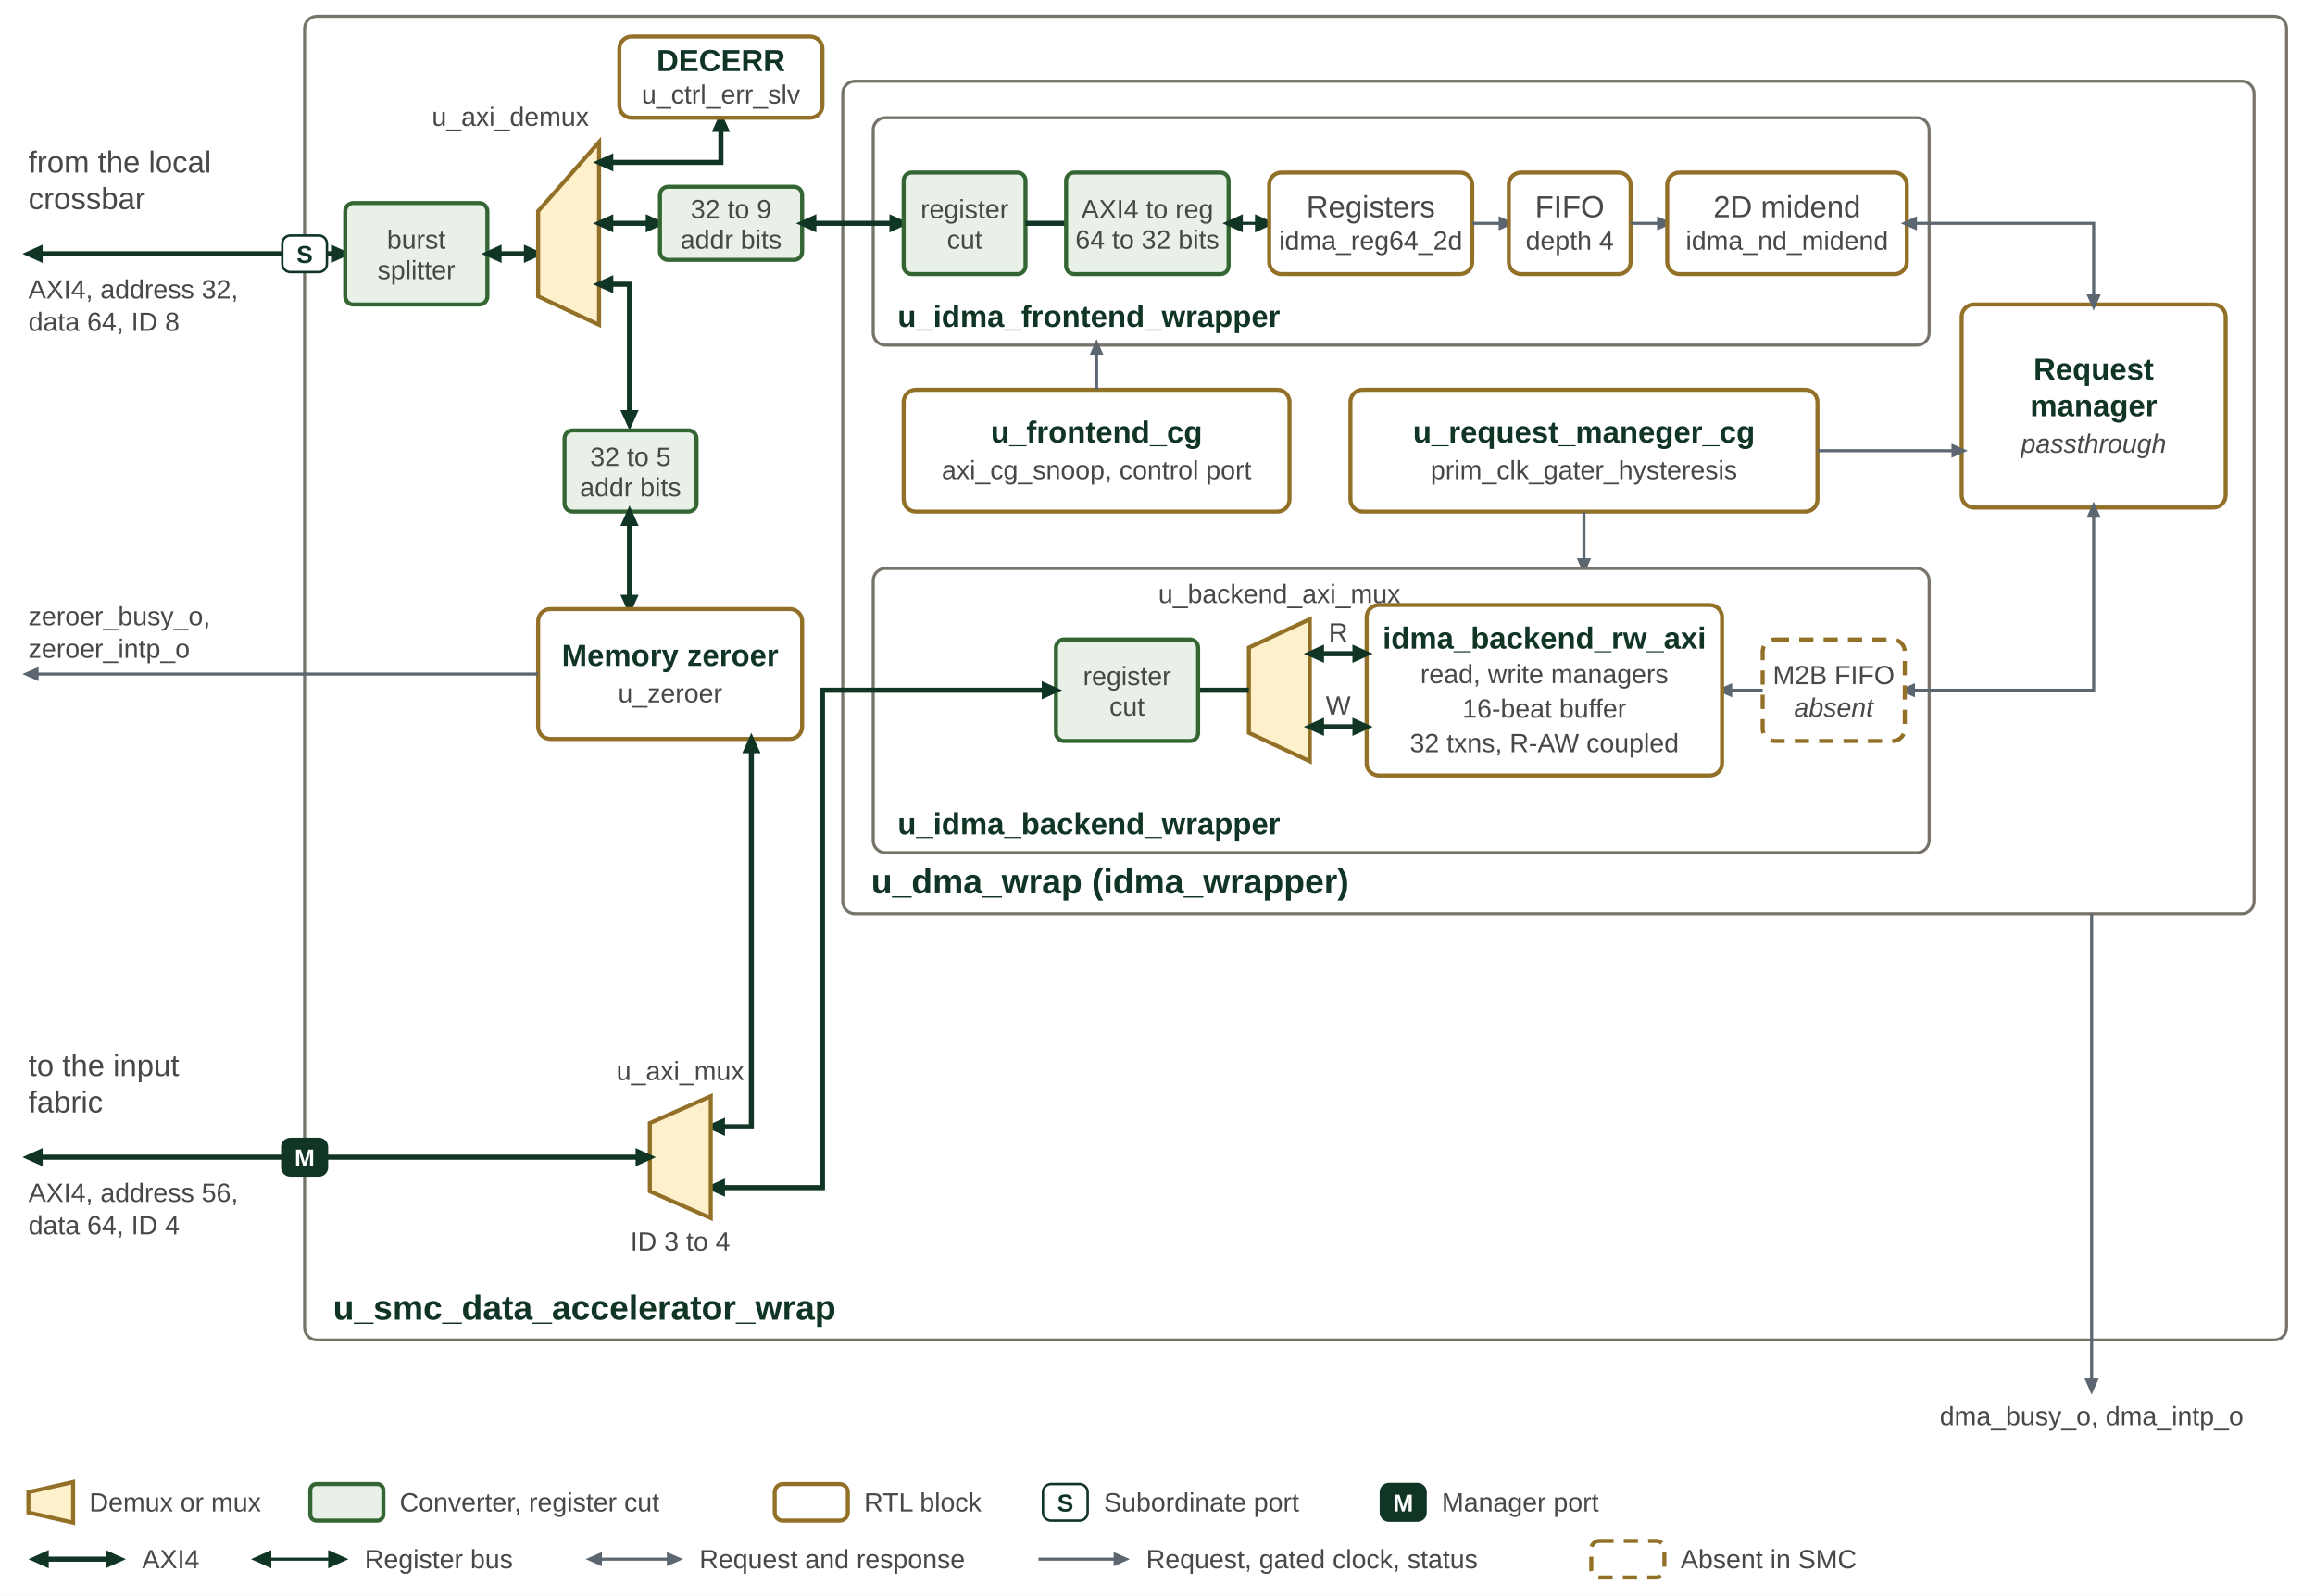
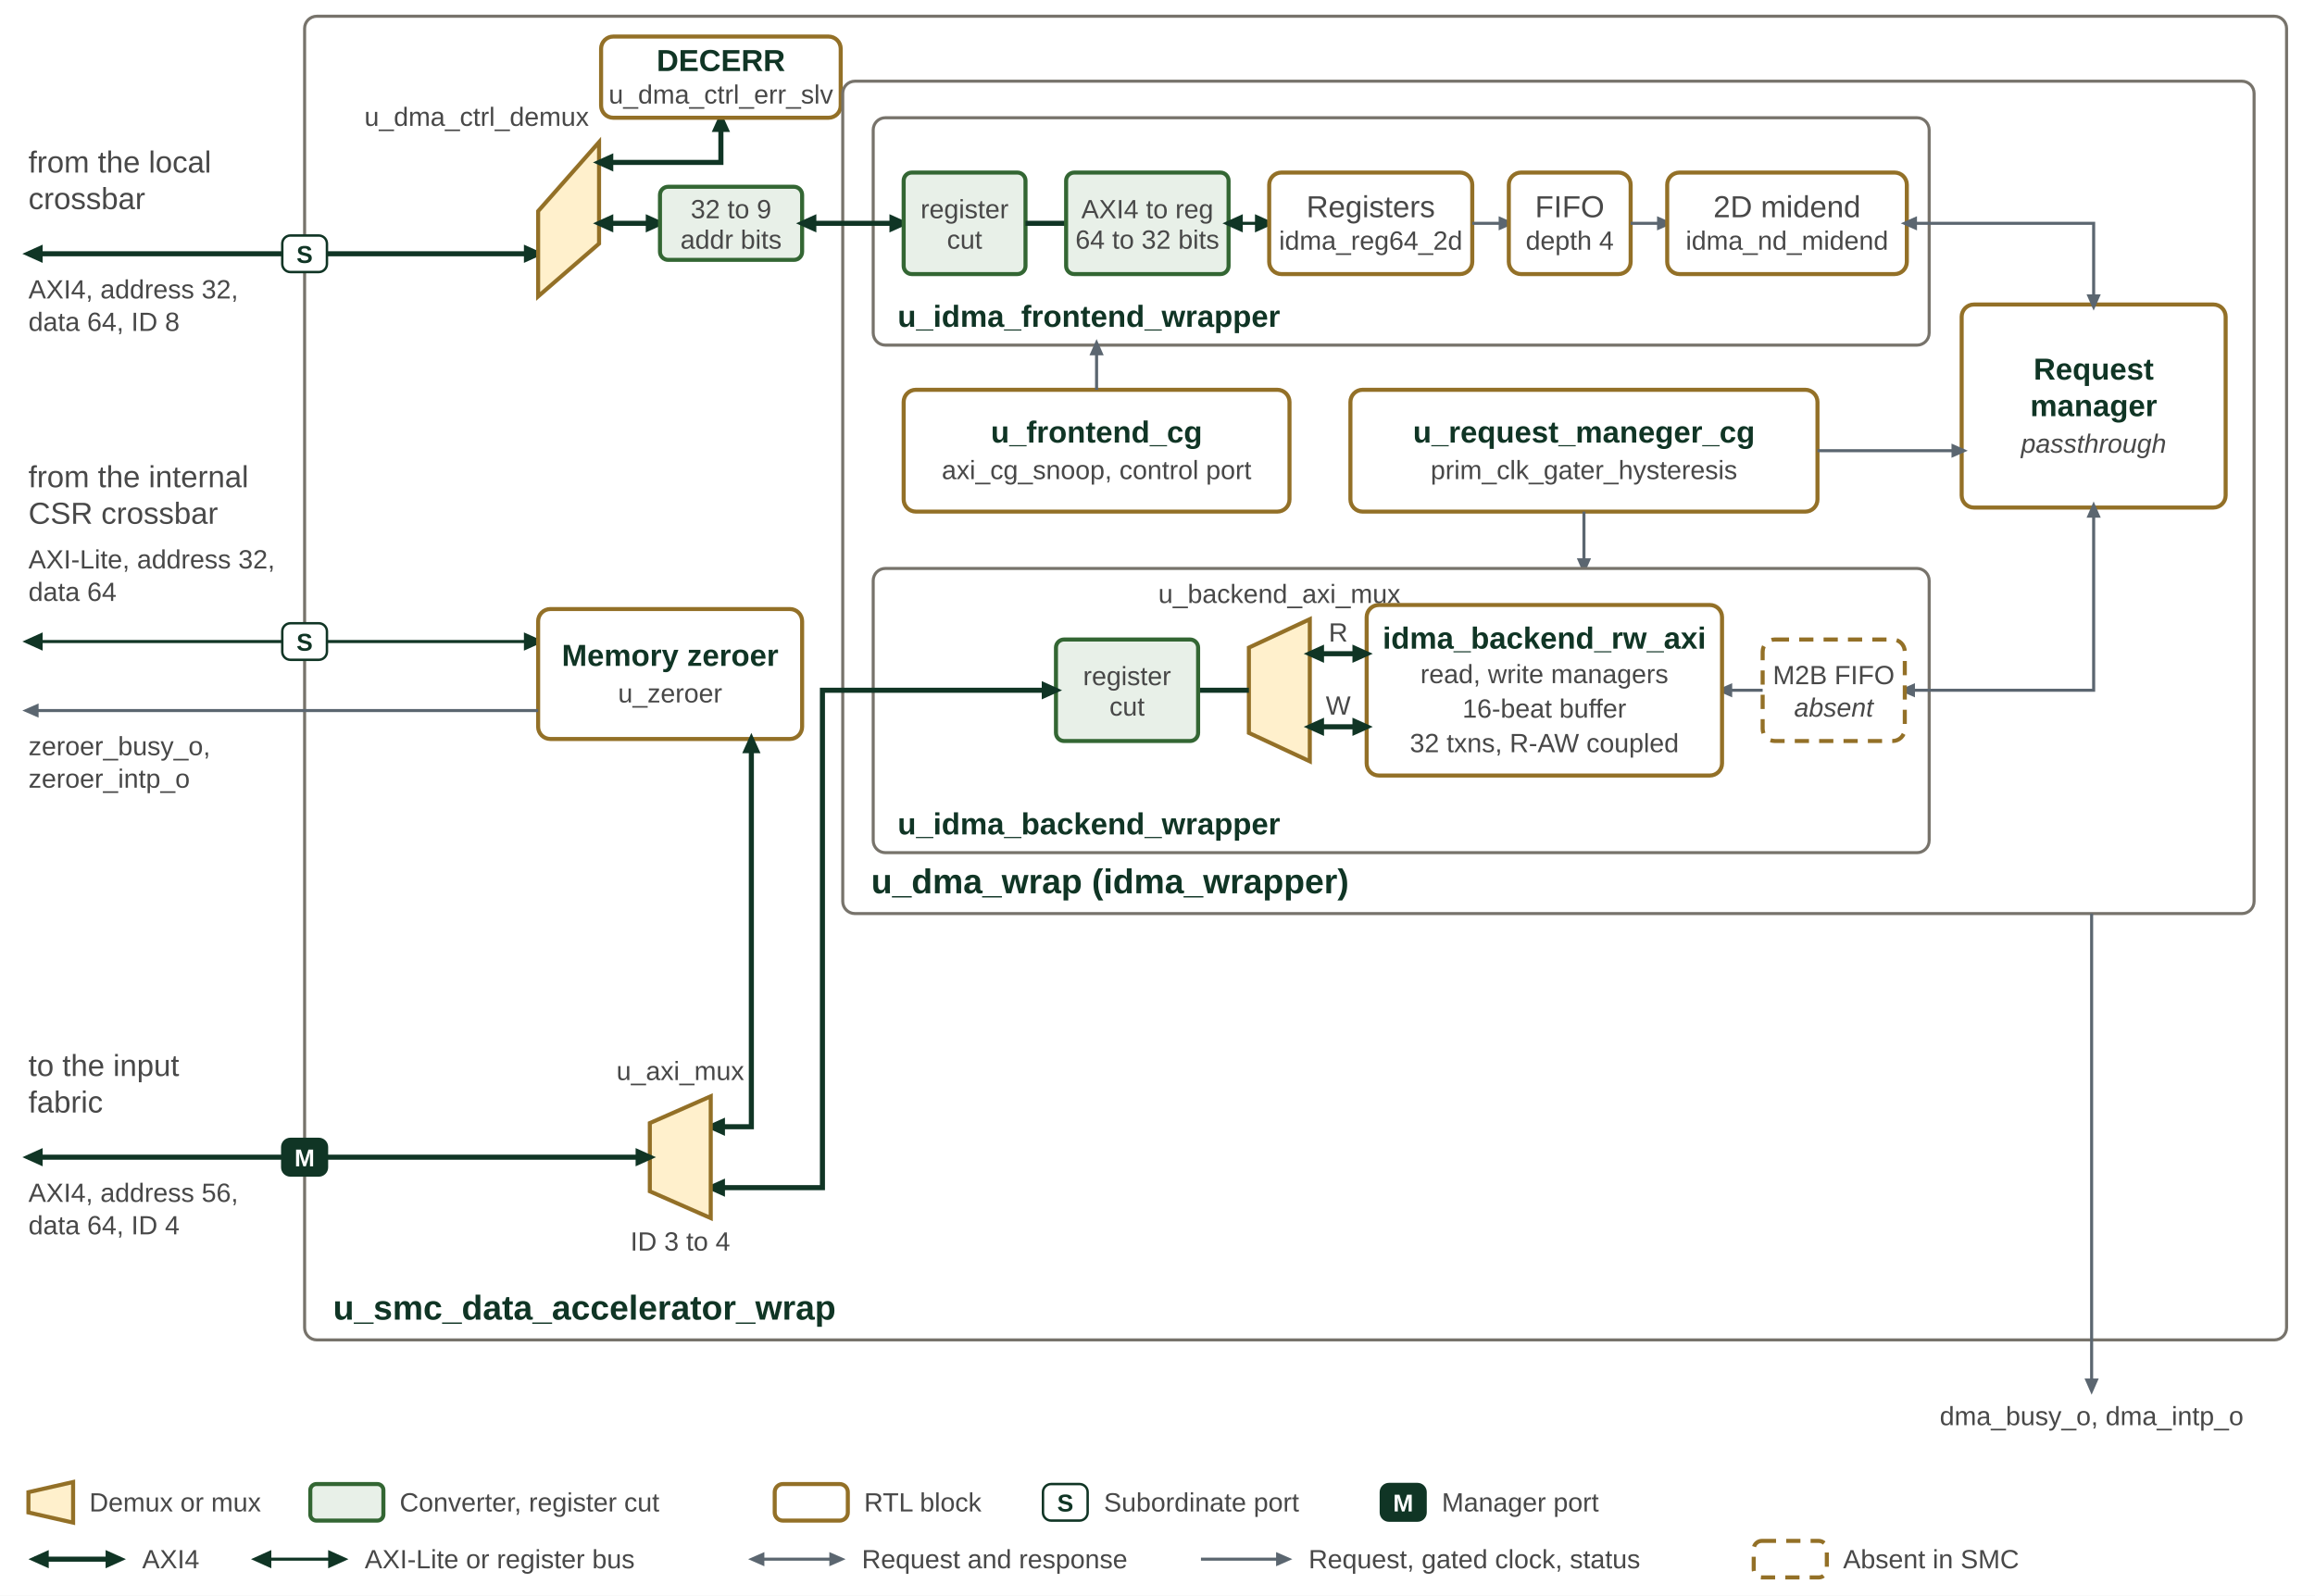
<svg xmlns="http://www.w3.org/2000/svg" width="1140" height="786" viewBox="0 0 1140 786" role="img" aria-labelledby="title desc">
  <defs>
    <marker id="ae" markerUnits="userSpaceOnUse" markerWidth="10" markerHeight="9" refX="7" refY="4.5" orient="auto">
      <path d="M0,0 L10,4.5 L0,9 Z" fill="#103525" />
    </marker>
    <marker id="as" markerUnits="userSpaceOnUse" markerWidth="10" markerHeight="9" refX="3" refY="4.5" orient="auto">
      <path d="M10,0 L0,4.5 L10,9 Z" fill="#103525" />
    </marker>
    <marker id="ge" markerUnits="userSpaceOnUse" markerWidth="8" markerHeight="7" refX="5" refY="3.5" orient="auto">
      <path d="M0,0 L8,3.5 L0,7 Z" fill="#5b6670" />
    </marker>
    <marker id="gs" markerUnits="userSpaceOnUse" markerWidth="8" markerHeight="7" refX="3" refY="3.5" orient="auto">
      <path d="M8,0 L0,3.5 L8,7 Z" fill="#5b6670" />
    </marker>
    <marker id="je" markerUnits="userSpaceOnUse" markerWidth="8" markerHeight="7" refX="5" refY="3.5" orient="auto">
      <path d="M0,0 L8,3.5 L0,7 Z" fill="#42759b" />
    </marker>
    <marker id="js" markerUnits="userSpaceOnUse" markerWidth="8" markerHeight="7" refX="3" refY="3.5" orient="auto">
      <path d="M8,0 L0,3.5 L8,7 Z" fill="#42759b" />
    </marker>
    <marker id="m-smu" markerUnits="userSpaceOnUse" markerWidth="8" markerHeight="7" refX="5" refY="3.5" orient="auto">
      <path d="M0,0 L8,3.5 L0,7 Z" fill="#103525" />
    </marker>
    <marker id="m-ref" markerUnits="userSpaceOnUse" markerWidth="8" markerHeight="7" refX="5" refY="3.5" orient="auto">
      <path d="M0,0 L8,3.5 L0,7 Z" fill="#2f7f79" />
    </marker>
    <marker id="m-per" markerUnits="userSpaceOnUse" markerWidth="8" markerHeight="7" refX="5" refY="3.5" orient="auto">
      <path d="M0,0 L8,3.5 L0,7 Z" fill="#937027" />
    </marker>
    <marker id="m-tel" markerUnits="userSpaceOnUse" markerWidth="8" markerHeight="7" refX="5" refY="3.5" orient="auto">
      <path d="M0,0 L8,3.5 L0,7 Z" fill="#664488" />
    </marker>
    <marker id="m-wdt" markerUnits="userSpaceOnUse" markerWidth="8" markerHeight="7" refX="5" refY="3.5" orient="auto">
      <path d="M0,0 L8,3.5 L0,7 Z" fill="#77736b" />
    </marker>
    <marker id="m-rosc" markerUnits="userSpaceOnUse" markerWidth="8" markerHeight="7" refX="5" refY="3.5" orient="auto">
      <path d="M0,0 L8,3.5 L0,7 Z" fill="#336633" />
    </marker>
    <marker id="m-jtag" markerUnits="userSpaceOnUse" markerWidth="8" markerHeight="7" refX="5" refY="3.5" orient="auto">
      <path d="M0,0 L8,3.5 L0,7 Z" fill="#42759b" />
    </marker>
    <marker id="m-spi" markerUnits="userSpaceOnUse" markerWidth="8" markerHeight="7" refX="5" refY="3.5" orient="auto">
      <path d="M0,0 L8,3.5 L0,7 Z" fill="#5b6670" />
    </marker>
    <marker id="m-slate" markerUnits="userSpaceOnUse" markerWidth="8" markerHeight="7" refX="5" refY="3.5" orient="auto">
      <path d="M0,0 L8,3.5 L0,7 Z" fill="#5b6670" />
    </marker>
    <marker id="m-pg" markerUnits="userSpaceOnUse" markerWidth="8" markerHeight="7" refX="5" refY="3.5" orient="auto">
      <path d="M0,0 L8,3.5 L0,7 Z" fill="#336633" />
    </marker>
    <style>
text { font-family: Arial, sans-serif; font-size: 15px; fill: #484848; }
.t { fill: #484848; }
.b { font-size: 17px; font-weight: bold; fill: #103525; }
.bs { font-size: 15px; font-weight: bold; fill: #103525; }
.h { font-size: 22px; font-weight: bold; fill: #103525; }
.s { font-size: 13px; fill: #484848; }
.si { font-size: 13px; font-style: italic; fill: #484848; }
.pmt { font-size: 12px; font-weight: bold; fill: #ffffff; }
.pst { font-size: 12px; font-weight: bold; fill: #103525; }
.pjt { font-size: 12px; font-weight: bold; fill: #1d4b6e; }
.pct { font-size: 12px; font-weight: bold; fill: #1f5c57; }
.pm { fill: #103525; stroke: #103525; stroke-width: 1.2; }
.ps { fill: #ffffff; stroke: #103525; stroke-width: 1.2; }
.pj { fill: #e8f3ff; stroke: #42759b; stroke-width: 1.2; }
.pc { fill: #d9f0ee; stroke: #2f7f79; stroke-width: 1.2; }
.smu { fill: #ffffff; stroke: #77736b; stroke-width: 1.5; }
.network { fill: #e8f0e8; stroke: #336633; stroke-width: 2; }
.fabric { fill: #fff0cc; stroke: #937027; stroke-width: 2; }
.core { fill: #ffffff; stroke: #937027; stroke-width: 2; }
.future { fill: #ffffff; stroke: #937027; stroke-width: 2; }
.nostroke { stroke: none; }
.fut { fill: none; stroke-dasharray: 7 5; }
.opt { stroke-dasharray: 7 5; }
.hatch { fill: none; stroke: #103525; stroke-opacity: 0.16; stroke-width: 1.2; }
.external { fill: #f2f2f2; stroke: #77736b; stroke-width: 1.5; }
.axi { fill: none; stroke: #103525; stroke-width: 2.5; marker-start: url(#as); marker-end: url(#ae); }
.axio { fill: none; stroke: #103525; stroke-width: 2.5; stroke-dasharray: 8 5; marker-start: url(#as); marker-end: url(#ae); }
.sig { fill: none; stroke: #5b6670; stroke-width: 1.5; marker-start: url(#gs); marker-end: url(#ge); }
.sigo { fill: none; stroke: #5b6670; stroke-width: 1.5; marker-end: url(#ge); }
.jtag { fill: none; stroke: #42759b; stroke-width: 1.8; marker-end: url(#je); }
.jtagb { fill: none; stroke: #42759b; stroke-width: 1.8; marker-start: url(#js); marker-end: url(#je); }
.sigplain { fill: none; stroke: #5b6670; stroke-width: 1.5; }
.n-smu { fill: none; stroke: #103525; stroke-width: 2.5; }
.a-smu { fill: none; stroke: #103525; stroke-width: 2.5; marker-end: url(#m-smu); }
.n-ref { fill: none; stroke: #2f7f79; stroke-width: 1.8; }
.a-ref { fill: none; stroke: #2f7f79; stroke-width: 1.8; marker-end: url(#m-ref); }
.n-per { fill: none; stroke: #937027; stroke-width: 1.8; }
.a-per { fill: none; stroke: #937027; stroke-width: 1.8; marker-end: url(#m-per); }
.n-tel { fill: none; stroke: #664488; stroke-width: 1.8; }
.a-tel { fill: none; stroke: #664488; stroke-width: 1.8; marker-end: url(#m-tel); }
.n-wdt { fill: none; stroke: #77736b; stroke-width: 1.8; }
.a-wdt { fill: none; stroke: #77736b; stroke-width: 1.8; marker-end: url(#m-wdt); }
.n-rosc { fill: none; stroke: #336633; stroke-width: 1.8; }
.a-rosc { fill: none; stroke: #336633; stroke-width: 1.8; marker-end: url(#m-rosc); }
.n-jtag { fill: none; stroke: #42759b; stroke-width: 1.8; }
.a-jtag { fill: none; stroke: #42759b; stroke-width: 1.8; marker-end: url(#m-jtag); }
.n-spi { fill: none; stroke: #5b6670; stroke-width: 1.8; }
.a-spi { fill: none; stroke: #5b6670; stroke-width: 1.8; marker-end: url(#m-spi); }
.n-slate { fill: none; stroke: #5b6670; stroke-width: 1.8; }
.a-slate { fill: none; stroke: #5b6670; stroke-width: 1.8; marker-end: url(#m-slate); }
.n-pg { fill: none; stroke: #336633; stroke-width: 1.8; }
.a-pg { fill: none; stroke: #336633; stroke-width: 1.8; marker-end: url(#m-pg); }
.axil { fill: none; stroke: #103525; stroke-width: 1.5; marker-start: url(#as); marker-end: url(#ae); }
.sigd { fill: none; stroke: #5b6670; stroke-width: 1.5; stroke-dasharray: 5 4; marker-end: url(#ge); }
.axin { fill: none; stroke: #103525; stroke-width: 2.5; }
.axis { fill: none; stroke: #103525; stroke-width: 2.5; marker-start: url(#as); }
.axie { fill: none; stroke: #103525; stroke-width: 2.5; marker-end: url(#ae); }
.axiln { fill: none; stroke: #103525; stroke-width: 1.5; }
</style>
  </defs>
  <rect width="1140" height="786" fill="#ffffff" />
  <rect class="smu" x="150" y="8" width="976" height="652" rx="6" />
  <text class="b" x="164" y="650" text-anchor="start">u_smc_data_accelerator_wrap</text>
-   <path class="axi" d="M14,125 L170,125" />
+   <path class="axi" d="M14,125 L265,125" />
  <text class="t" x="14" y="85" text-anchor="start">from the local</text>
  <text class="t" x="14" y="103" text-anchor="start">crossbar</text>
  <text class="s" x="14" y="147" text-anchor="start">AXI4, address 32,</text>
  <text class="s" x="14" y="163" text-anchor="start">data 64, ID 8</text>
-   <rect class="network" x="170" y="100" width="70" height="50" rx="4" />
-   <text class="s" x="205" y="122.5" text-anchor="middle">burst</text>
-   <text class="s" x="205" y="137.5" text-anchor="middle">splitter</text>
-   <path class="axi" d="M240,125 L265,125" />
-   <path class="fabric" d="M265,104 L295,70 L295,160 L265,146 Z" />
-   <text class="s" x="290" y="62" text-anchor="end">u_axi_demux</text>
+   <path class="fabric" d="M265,104 L295,70 L295,120 L265,146 Z" />
+   <text class="s" x="290" y="62" text-anchor="end">u_dma_ctrl_demux</text>
  <path class="axi" d="M295,80 L355,80 L355,58" />
-   <rect class="core" x="305" y="18" width="100" height="40" rx="6" />
+   <rect class="core" x="296" y="18" width="118" height="40" rx="6" />
  <text class="bs" x="355" y="35" text-anchor="middle">DECERR</text>
-   <text class="s" x="355" y="51" text-anchor="middle">u_ctrl_err_slv</text>
+   <text class="s" x="355" y="51" text-anchor="middle">u_dma_ctrl_err_slv</text>
  <path class="axi" d="M295,110 L325,110" />
  <rect class="network" x="325" y="92" width="70" height="36" rx="4" />
  <text class="s" x="360" y="107.5" text-anchor="middle">32 to 9</text>
  <text class="s" x="360" y="122.5" text-anchor="middle">addr bits</text>
  <rect class="smu" x="415" y="40" width="695" height="410" rx="6" />
  <text class="b" x="429" y="440" text-anchor="start">u_dma_wrap (idma_wrapper)</text>
  <rect class="smu" x="430" y="58" width="520" height="112" rx="6" />
  <text class="bs" x="442" y="161" text-anchor="start">u_idma_frontend_wrapper</text>
  <path class="axi" d="M395,110 L445,110" />
  <rect class="network" x="445" y="85" width="60" height="50" rx="4" />
  <text class="s" x="475" y="107.5" text-anchor="middle">register</text>
  <text class="s" x="475" y="122.5" text-anchor="middle">cut</text>
  <path class="axin" d="M505,110 L525,110" />
  <rect class="network" x="525" y="85" width="80" height="50" rx="4" />
  <text class="s" x="565" y="107.5" text-anchor="middle">AXI4 to reg</text>
  <text class="s" x="565" y="122.5" text-anchor="middle">64 to 32 bits</text>
  <path class="axil" d="M605,110 L625,110" />
  <rect class="core" x="625" y="85" width="100" height="50" rx="6" />
  <text class="t" x="675" y="107" text-anchor="middle">Registers</text>
  <text class="s" x="675" y="123" text-anchor="middle">idma_reg64_2d</text>
  <path class="sigo" d="M725,110 L743,110" />
  <rect class="core" x="743" y="85" width="60" height="50" rx="6" />
  <text class="t" x="773" y="107" text-anchor="middle">FIFO</text>
  <text class="s" x="773" y="123" text-anchor="middle">depth 4</text>
  <path class="sigo" d="M803,110 L821,110" />
  <rect class="core" x="821" y="85" width="118" height="50" rx="6" />
  <text class="t" x="880" y="107" text-anchor="middle">2D midend</text>
  <text class="s" x="880" y="123" text-anchor="middle">idma_nd_midend</text>
  <rect class="core" x="966" y="150" width="130" height="100" rx="6" />
  <text class="bs" x="1031" y="187" text-anchor="middle">Request</text>
  <text class="bs" x="1031" y="205" text-anchor="middle">manager</text>
  <text class="si" x="1031" y="223" text-anchor="middle">passthrough</text>
  <path class="sig" d="M939,110 L1031,110 L1031,150" />
  <rect class="core" x="445" y="192" width="190" height="60" rx="6" />
  <text class="bs" x="540" y="218" text-anchor="middle">u_frontend_cg</text>
  <text class="s" x="540" y="236" text-anchor="middle">axi_cg_snoop, control port</text>
  <path class="sigo" d="M540,192 L540,170" />
  <rect class="core" x="665" y="192" width="230" height="60" rx="6" />
  <text class="bs" x="780" y="218" text-anchor="middle">u_request_maneger_cg</text>
  <text class="s" x="780" y="236" text-anchor="middle">prim_clk_gater_hysteresis</text>
  <path class="sigo" d="M780,252 L780,280" />
  <path class="sigo" d="M895,222.0 L966,222.0" />
  <rect class="smu" x="430" y="280" width="520" height="140" rx="6" />
  <text class="bs" x="442" y="411" text-anchor="start">u_idma_backend_wrapper</text>
  <path class="sig" d="M1031,250 L1031,340 L938,340" />
  <rect class="core opt" x="868" y="315" width="70" height="50" rx="6" />
  <text class="s" x="903" y="337" text-anchor="middle">M2B FIFO</text>
  <text class="si" x="903" y="353" text-anchor="middle">absent</text>
  <path class="sigo" d="M868,340 L848,340" />
  <rect class="core" x="673" y="298" width="175" height="84" rx="6" />
  <text class="bs" x="760.5" y="319.5" text-anchor="middle">idma_backend_rw_axi</text>
  <text class="s" x="760.5" y="336.5" text-anchor="middle">read, write managers</text>
  <text class="s" x="760.5" y="353.5" text-anchor="middle">16-beat buffer</text>
  <text class="s" x="760.5" y="370.5" text-anchor="middle">32 txns, R-AW coupled</text>
  <path class="fabric" d="M615,319 L645,305 L645,375 L615,361 Z" />
  <path class="axi" d="M673,322 L645,322" />
  <path class="axi" d="M673,358 L645,358" />
  <text class="s" x="659" y="316" text-anchor="middle">R</text>
  <text class="s" x="659" y="352" text-anchor="middle">W</text>
  <text class="s" x="630" y="297" text-anchor="middle">u_backend_axi_mux</text>
  <path class="axin" d="M615,340 L590,340" />
  <rect class="network" x="520" y="315" width="70" height="50" rx="4" />
  <text class="s" x="555" y="337.5" text-anchor="middle">register</text>
  <text class="s" x="555" y="352.5" text-anchor="middle">cut</text>
-   <path class="axi" d="M295,140 L310,140 L310,209" />
-   <rect class="network" x="278" y="212" width="65" height="40" rx="4" />
-   <text class="s" x="310.5" y="229.5" text-anchor="middle">32 to 5</text>
-   <text class="s" x="310.5" y="244.5" text-anchor="middle">addr bits</text>
-   <path class="axi" d="M310,252 L310,300" />
+   <path class="axil" d="M14,316 L265,316" />
+   <text class="t" x="14" y="240" text-anchor="start">from the internal</text>
+   <text class="t" x="14" y="258" text-anchor="start">CSR crossbar</text>
+   <text class="s" x="14" y="280" text-anchor="start">AXI-Lite, address 32,</text>
+   <text class="s" x="14" y="296" text-anchor="start">data 64</text>
  <rect class="core" x="265" y="300" width="130" height="64" rx="6" />
  <text class="bs" x="330" y="328" text-anchor="middle">Memory zeroer</text>
  <text class="s" x="330" y="346" text-anchor="middle">u_zeroer</text>
  <path class="axi" d="M370,364 L370,555 L350,555" />
  <path class="axi" d="M520,340 L405,340 L405,585 L350,585" />
  <path class="fabric" d="M320,553.2 L350,540 L350,600 L320,586.8 Z" />
  <text class="s" x="335" y="532" text-anchor="middle">u_axi_mux</text>
  <text class="s" x="335" y="616" text-anchor="middle">ID 3 to 4</text>
  <path class="axi" d="M320,570 L14,570" />
  <text class="t" x="14" y="530" text-anchor="start">to the input</text>
  <text class="t" x="14" y="548" text-anchor="start">fabric</text>
  <text class="s" x="14" y="592" text-anchor="start">AXI4, address 56,</text>
  <text class="s" x="14" y="608" text-anchor="start">data 64, ID 4</text>
-   <path class="sigo" d="M265,332.0 L14,332.0" />
-   <text class="s" x="14" y="308" text-anchor="start">zeroer_busy_o,</text>
-   <text class="s" x="14" y="324" text-anchor="start">zeroer_intp_o</text>
+   <path class="sigo" d="M265,350 L14,350" />
+   <text class="s" x="14" y="372" text-anchor="start">zeroer_busy_o,</text>
+   <text class="s" x="14" y="388" text-anchor="start">zeroer_intp_o</text>
  <path class="sigo" d="M1030,450 L1030,684" />
  <text class="s" x="1030" y="702" text-anchor="middle">dma_busy_o, dma_intp_o</text>
  <path class="fabric" d="M14,735 L36,730 L36,750 L14,745 Z" />
  <text class="s" x="44" y="744.5" text-anchor="start">Demux or mux</text>
  <rect class="network" x="152.8" y="731" width="36" height="18" rx="3" />
  <text class="s" x="196.8" y="744.5" text-anchor="start">Converter, register cut</text>
  <rect class="core" x="381.5" y="731" width="36" height="18" rx="4" />
  <text class="s" x="425.5" y="744.5" text-anchor="start">RTL block</text>
  <text class="s" x="543.6" y="744.5" text-anchor="start">Subordinate port</text>
  <text class="s" x="710" y="744.5" text-anchor="start">Manager port</text>
  <path class="axi" d="M17,768 L59,768" />
  <text class="s" x="70" y="772.5" text-anchor="start">AXI4</text>
  <path class="axil" d="M126.6,768 L168.6,768" />
-   <text class="s" x="179.6" y="772.5" text-anchor="start">Register bus</text>
-   <path class="sig" d="M291.4,768 L333.4,768" />
-   <text class="s" x="344.4" y="772.5" text-anchor="start">Request and response</text>
-   <path class="sigo" d="M511.4,768 L553.4,768" />
-   <text class="s" x="564.4" y="772.5" text-anchor="start">Request, gated clock, status</text>
-   <rect class="core opt" x="783.6" y="759" width="36" height="18" rx="4" />
-   <text class="s" x="827.6" y="772.5" text-anchor="start">Absent in SMC</text>
+   <text class="s" x="179.6" y="772.5" text-anchor="start">AXI-Lite or register bus</text>
+   <path class="sig" d="M371.4,768 L413.4,768" />
+   <text class="s" x="424.4" y="772.5" text-anchor="start">Request and response</text>
+   <path class="sigo" d="M591.4,768 L633.4,768" />
+   <text class="s" x="644.4" y="772.5" text-anchor="start">Request, gated clock, status</text>
+   <rect class="core opt" x="863.6" y="759" width="36" height="18" rx="4" />
+   <text class="s" x="907.6" y="772.5" text-anchor="start">Absent in SMC</text>
  <rect class="ps" x="139.0" y="116.0" width="22" height="18" rx="4" />
  <text class="pst" x="150" y="129.5" text-anchor="middle">S</text>
+   <rect class="ps" x="139.0" y="307.0" width="22" height="18" rx="4" />
+   <text class="pst" x="150" y="320.5" text-anchor="middle">S</text>
  <rect class="pm" x="139.0" y="561.0" width="22" height="18" rx="4" />
  <text class="pmt" x="150" y="574.5" text-anchor="middle">M</text>
  <rect class="ps" x="513.6" y="731.0" width="22" height="18" rx="4" />
  <text class="pst" x="524.6" y="744.5" text-anchor="middle">S</text>
  <rect class="pm" x="680.0" y="731.0" width="22" height="18" rx="4" />
  <text class="pmt" x="691" y="744.5" text-anchor="middle">M</text>
</svg>
